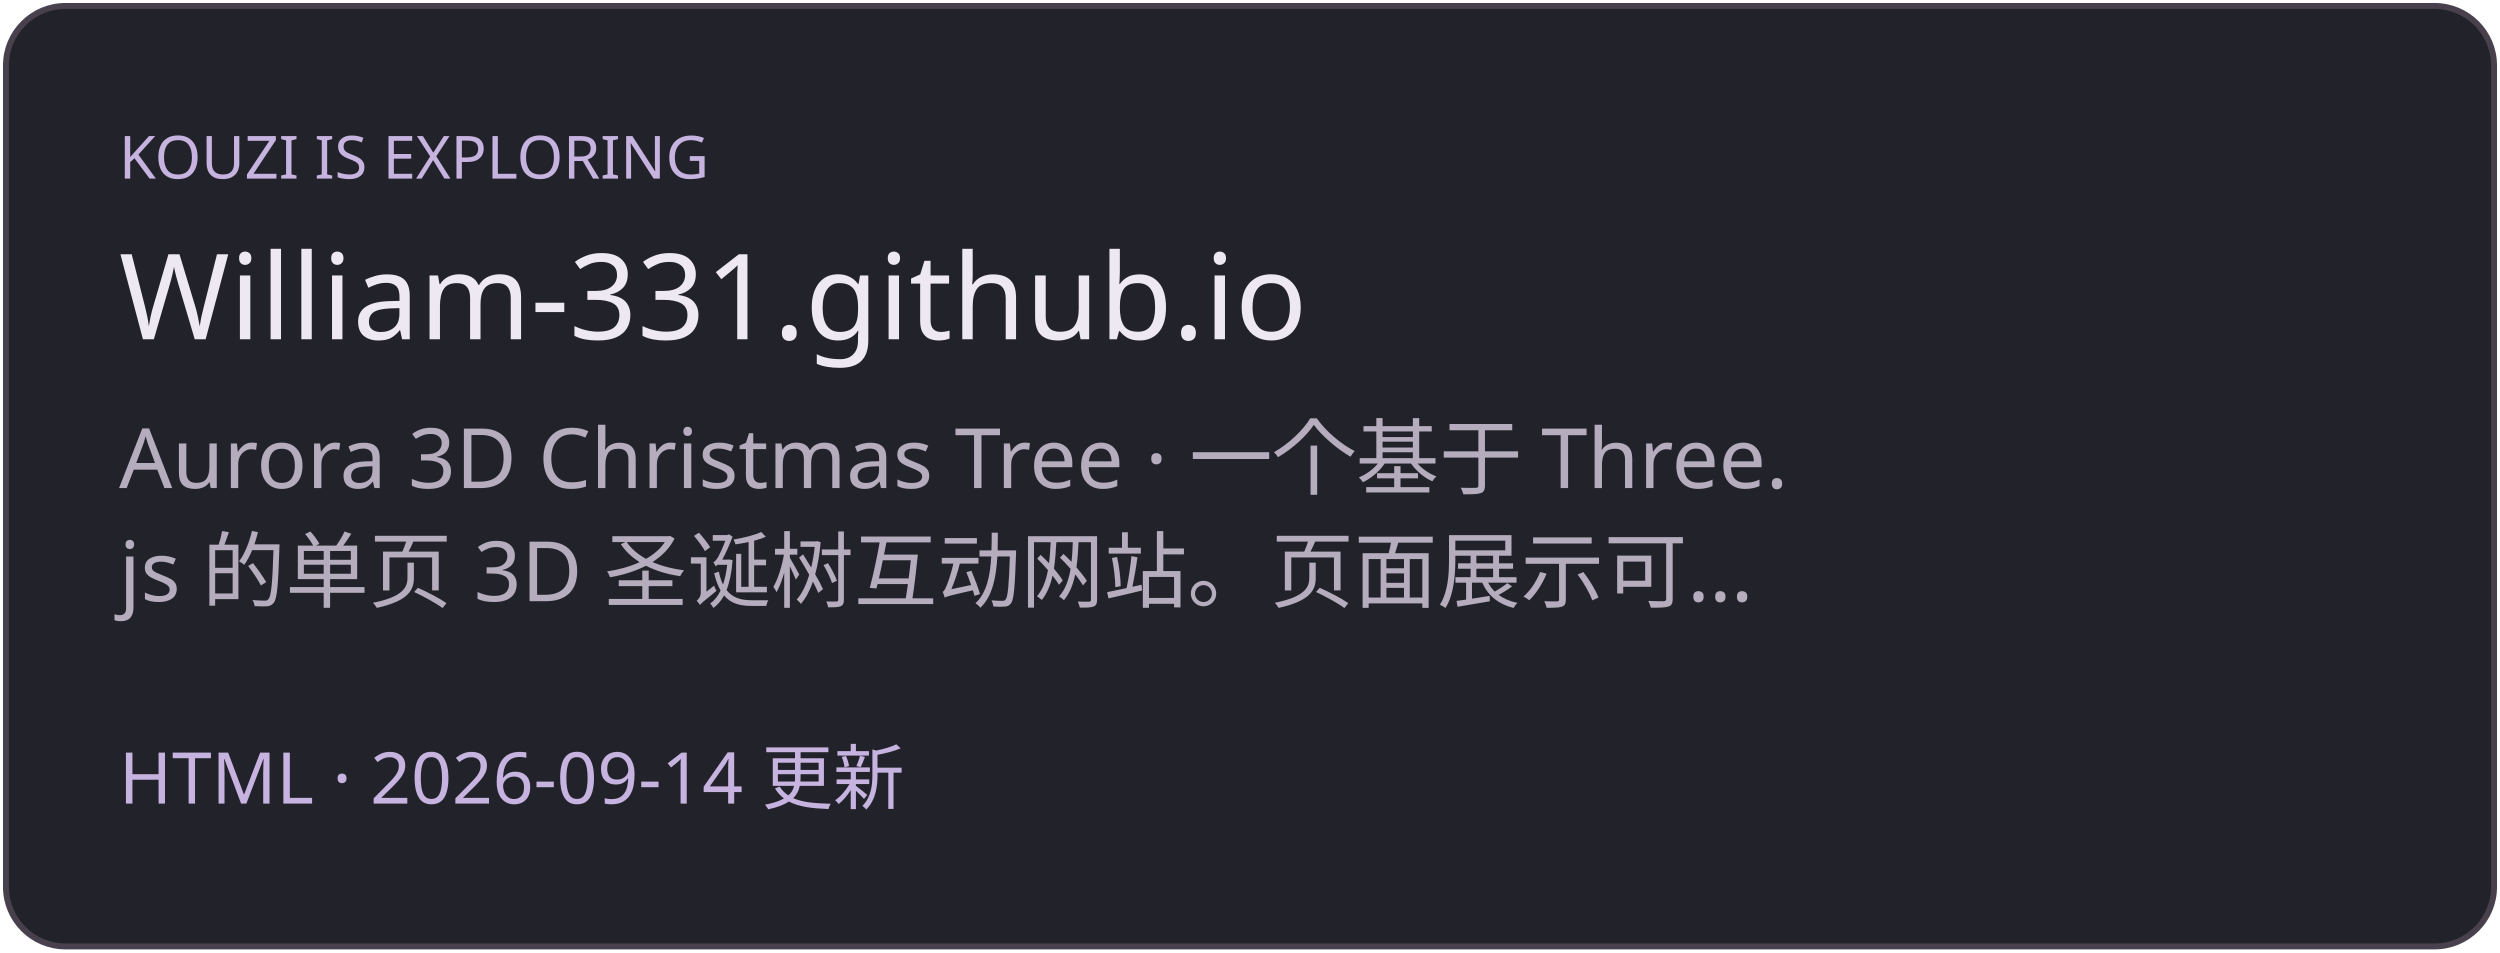
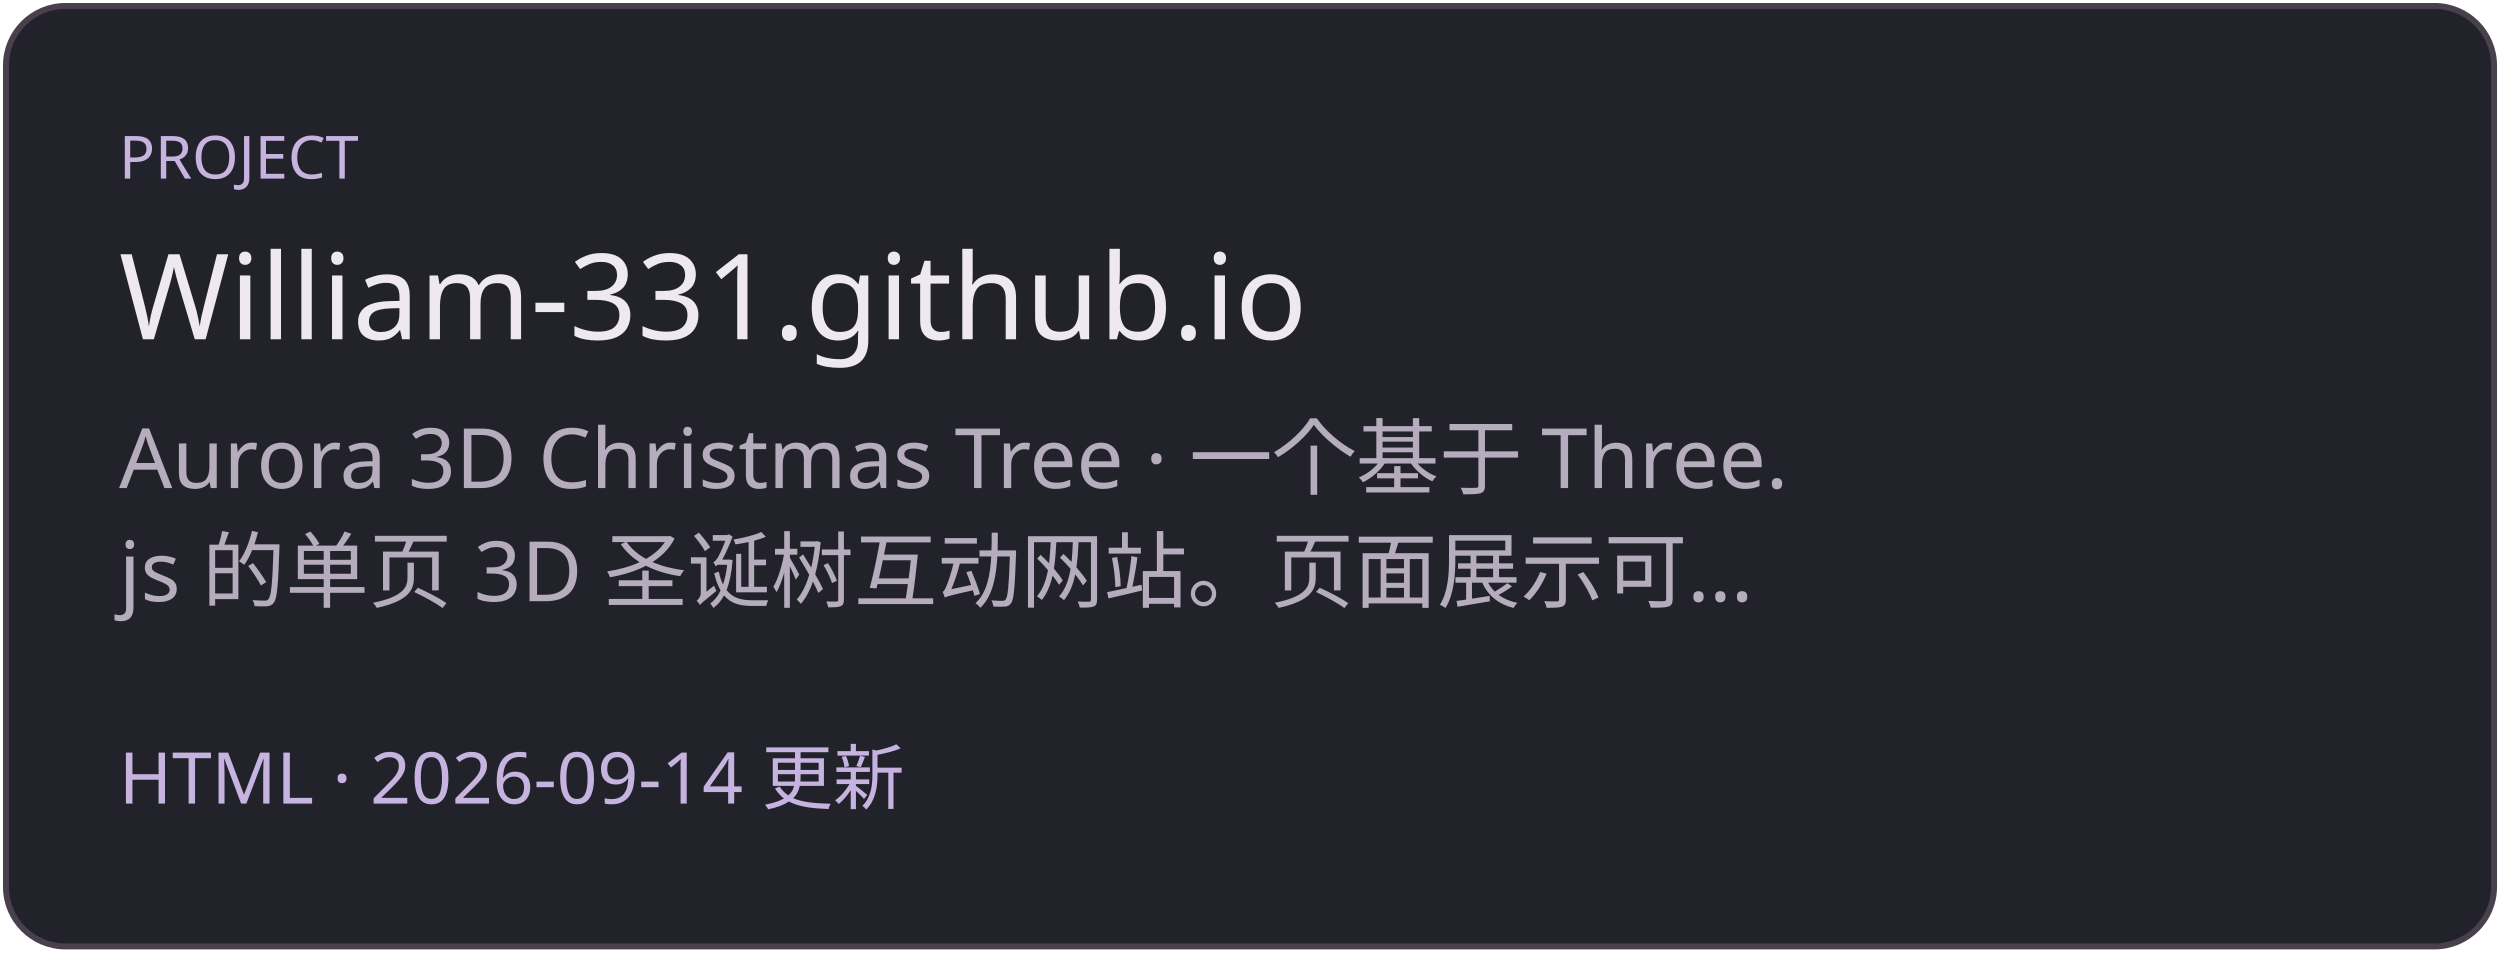
<svg xmlns="http://www.w3.org/2000/svg" width="420" height="160" viewBox="0 0 420 160" role="img">
  <rect x="1" y="1" width="418" height="158" rx="10" fill="#22232a" stroke="#49404e" />
-   <text x="20" y="30" fill="#c6b3df" font-size="10" font-family="Segoe UI,Microsoft YaHei,sans-serif">KOUZI IS EXPLORING</text>
+   <text x="20" y="30" fill="#c6b3df" font-size="10" font-family="Segoe UI,Microsoft YaHei,sans-serif">PROJECT</text>
  <text x="20" y="57" fill="#eee8f2" font-size="20" font-family="Segoe UI,Microsoft YaHei,sans-serif">William-331.github.io</text>
  <text x="20" y="82" fill="#b5acbd" font-size="14" font-family="Segoe UI,Microsoft YaHei,sans-serif">Aurora 3D Christmas Tree · 一个基于 Three.</text>
  <text x="20" y="101" fill="#b5acbd" font-size="14" font-family="Segoe UI,Microsoft YaHei,sans-serif">js 的单页 3D 圣诞树互动网站。页面展示可…</text>
  <text x="20" y="135" fill="#c6b3df" font-size="12" font-family="Segoe UI,Microsoft YaHei,sans-serif">HTML · 2026-09-14 更新</text>
</svg>
